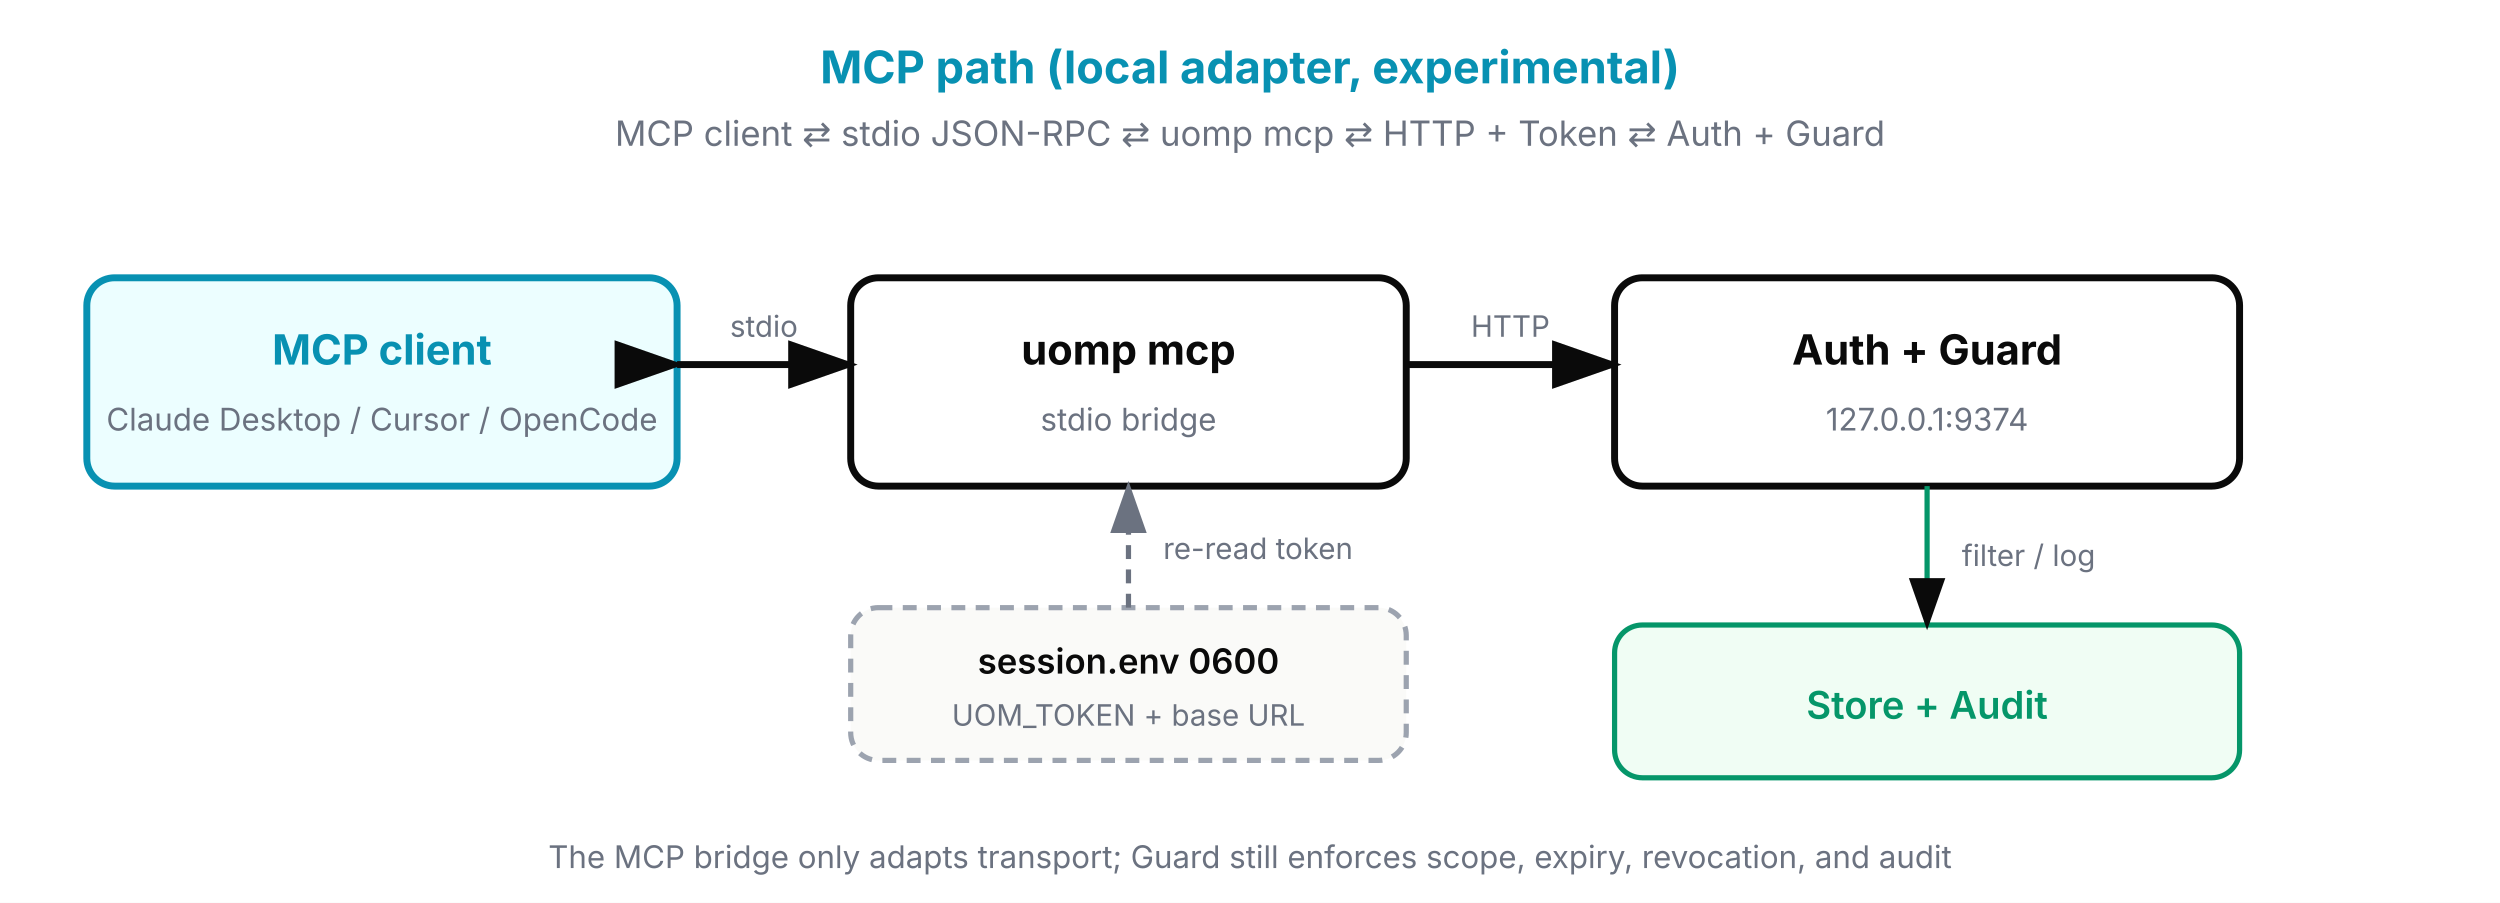
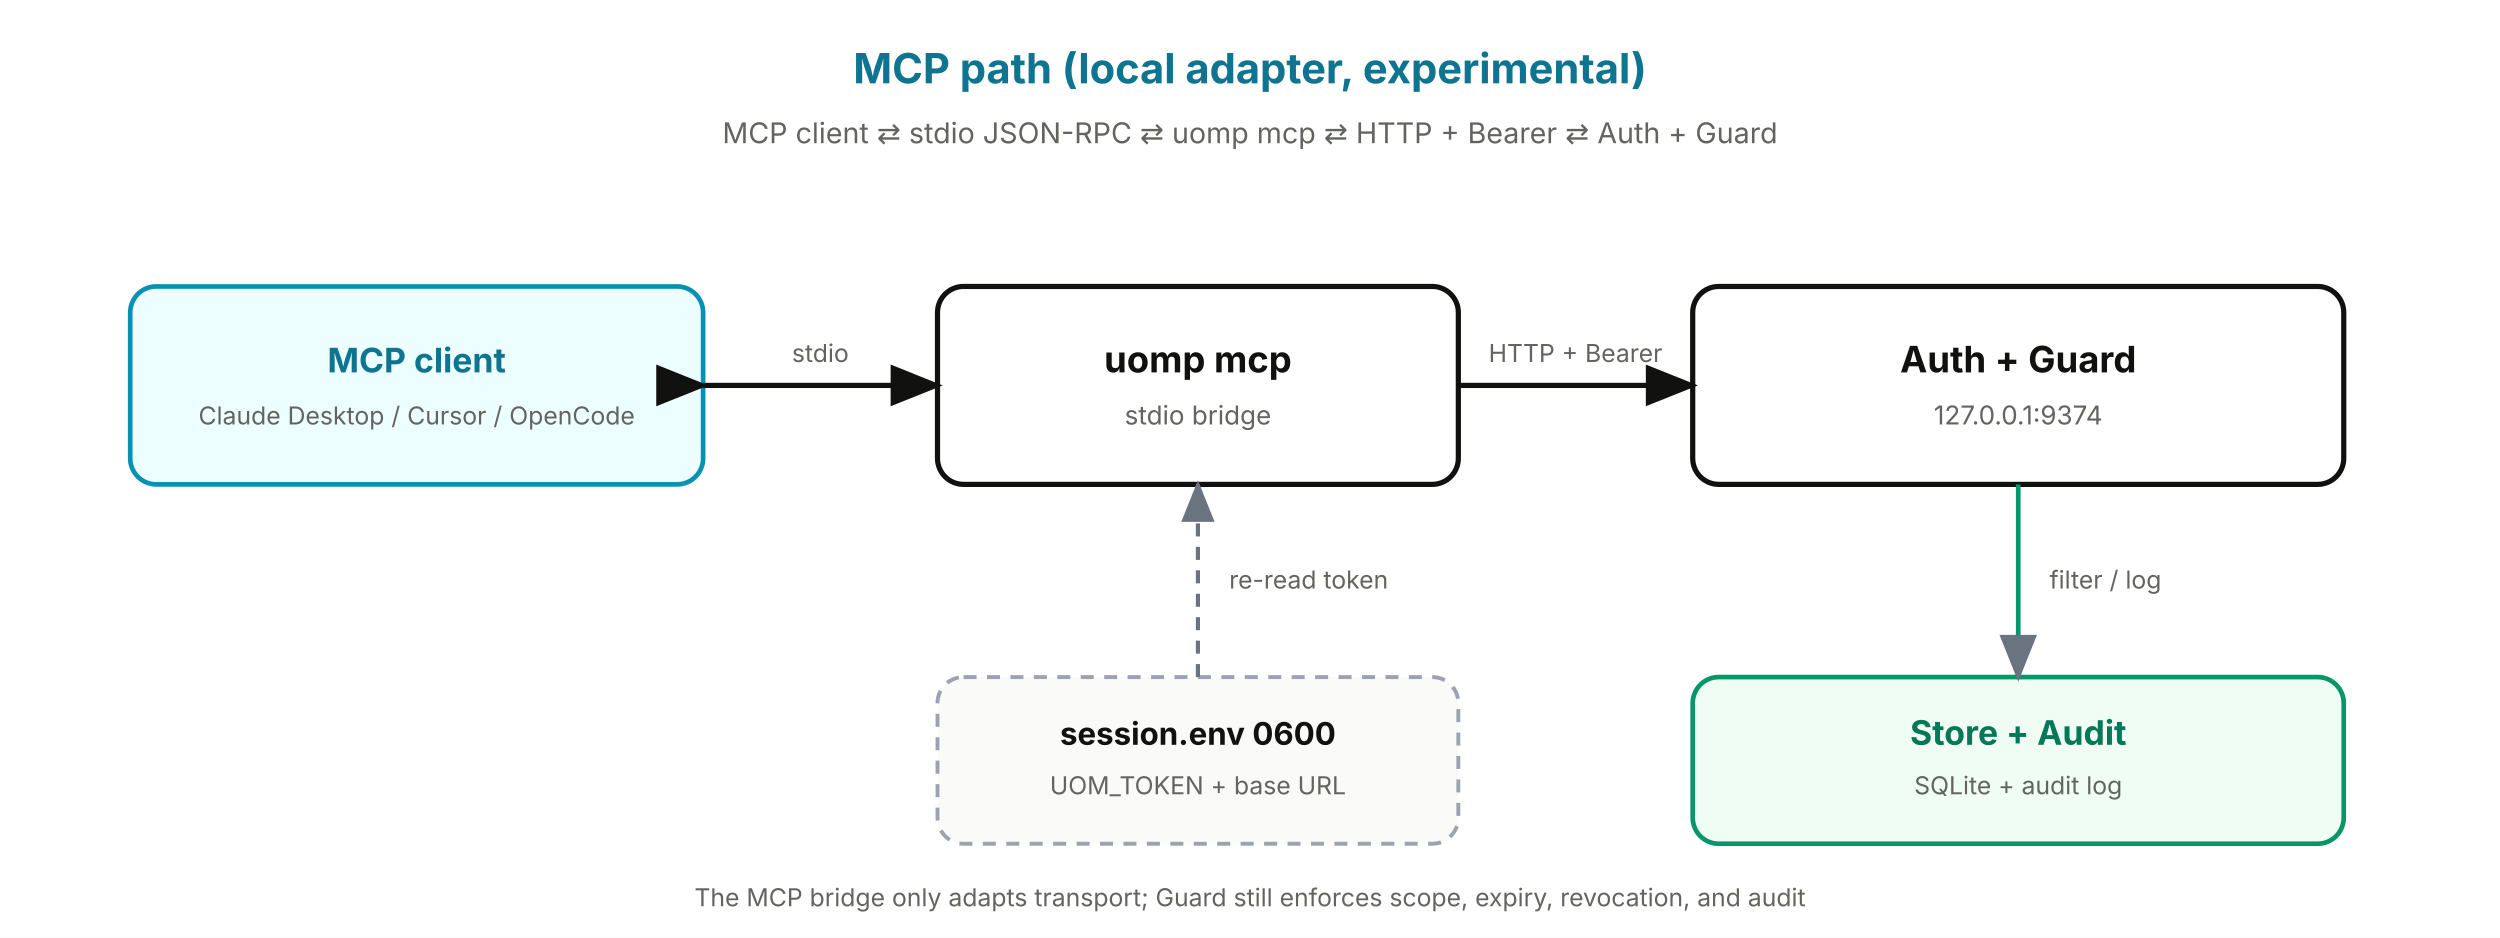
- <svg xmlns="http://www.w3.org/2000/svg" viewBox="0 0 720 260" role="img" aria-label="MCP path">
-   <rect x="0" y="0" width="720" height="260" fill="#FFFFFF" />
+ <svg xmlns="http://www.w3.org/2000/svg" viewBox="0 0 960 360" role="img" aria-label="MCP path">
+   <rect x="0" y="0" width="960" height="360" fill="#FFFFFF" />
  <defs>
-     <marker id="a" markerWidth="10" markerHeight="7" refX="9" refY="3.5" orient="auto">
-       <polygon points="0 0,10 3.5,0 7" fill="#0A0A0A" />
+     <marker id="arrow" markerWidth="10" markerHeight="8" refX="9" refY="4" orient="auto">
+       <polygon points="0 0,10 4,0 8" fill="#111210" />
    </marker>
-     <marker id="r" markerWidth="10" markerHeight="7" refX="9" refY="3.5" orient="auto">
-       <polygon points="0 0,10 3.5,0 7" fill="#6B7280" />
+     <marker id="arrow-soft" markerWidth="10" markerHeight="8" refX="9" refY="4" orient="auto">
+       <polygon points="0 0,10 4,0 8" fill="#6B7280" />
    </marker>
  </defs>
-   <text x="360" y="24" text-anchor="middle" fill="#0891B2" font-size="13" font-family="Inter, system-ui, sans-serif" font-weight="700">MCP path (local adapter, experimental)</text>
-   <text x="360" y="42" text-anchor="middle" fill="#6B7280" font-size="10" font-family="Inter, system-ui, sans-serif">MCP client ⇄ stdio JSON-RPC ⇄ uomp mcp ⇄ HTTP + Token ⇄ Auth + Guard</text>
-   <rect x="25" y="80" width="170" height="60" rx="8" fill="#ECFEFF" stroke="#0891B2" stroke-width="2" />
-   <text x="110" y="105" text-anchor="middle" fill="#0891B2" font-size="12" font-family="Inter, system-ui, sans-serif" font-weight="700">MCP client</text>
-   <text x="110" y="124" text-anchor="middle" fill="#6B7280" font-size="9" font-family="Inter, system-ui, sans-serif">Claude Desktop / Cursor / OpenCode</text>
-   <rect x="245" y="80" width="160" height="60" rx="8" fill="#FFFFFF" stroke="#0A0A0A" stroke-width="2" />
-   <text x="325" y="105" text-anchor="middle" fill="#0A0A0A" font-size="12" font-family="Inter, system-ui, sans-serif" font-weight="700">uomp mcp</text>
-   <text x="325" y="124" text-anchor="middle" fill="#6B7280" font-size="9" font-family="Inter, system-ui, sans-serif">stdio bridge</text>
-   <rect x="465" y="80" width="180" height="60" rx="8" fill="#FFFFFF" stroke="#0A0A0A" stroke-width="2" />
-   <text x="555" y="105" text-anchor="middle" fill="#0A0A0A" font-size="12" font-family="Inter, system-ui, sans-serif" font-weight="700">Auth + Guard</text>
-   <text x="555" y="124" text-anchor="middle" fill="#6B7280" font-size="9" font-family="Inter, system-ui, sans-serif">127.0.0.1:9374</text>
-   <rect x="465" y="180" width="180" height="44" rx="8" fill="#F0FDF4" stroke="#059669" stroke-width="1.5" />
-   <text x="555" y="207" text-anchor="middle" fill="#059669" font-size="11" font-family="Inter, system-ui, sans-serif" font-weight="600">Store + Audit</text>
-   <rect x="245" y="175" width="160" height="44" rx="8" fill="#FAFAF8" stroke="#9CA3AF" stroke-width="1.5" stroke-dasharray="4 3" />
-   <text x="325" y="194" text-anchor="middle" fill="#0A0A0A" font-size="10" font-family="Inter, system-ui, sans-serif" font-weight="600">session.env 0600</text>
-   <text x="325" y="209" text-anchor="middle" fill="#6B7280" font-size="8.5" font-family="Inter, system-ui, sans-serif">UOM_TOKEN + base URL</text>
-   <line x1="195" y1="105" x2="245" y2="105" stroke="#0A0A0A" stroke-width="2" marker-start="url(#a)" marker-end="url(#a)" />
-   <text x="220" y="97" text-anchor="middle" fill="#6B7280" font-size="8.5" font-family="Inter, system-ui, sans-serif">stdio</text>
-   <line x1="405" y1="105" x2="465" y2="105" stroke="#0A0A0A" stroke-width="2" marker-end="url(#a)" />
-   <text x="435" y="97" text-anchor="middle" fill="#6B7280" font-size="8.5" font-family="Inter, system-ui, sans-serif">HTTP</text>
-   <line x1="555" y1="140" x2="555" y2="180" stroke="#059669" stroke-width="1.5" marker-end="url(#a)" />
-   <text x="565" y="163" text-anchor="start" fill="#6B7280" font-size="8.5" font-family="Inter, system-ui, sans-serif">filter / log</text>
-   <line x1="325" y1="175" x2="325" y2="140" stroke="#6B7280" stroke-width="1.5" stroke-dasharray="4 3" marker-end="url(#r)" />
-   <text x="335" y="161" text-anchor="start" fill="#6B7280" font-size="8.5" font-family="Inter, system-ui, sans-serif">re-read token</text>
-   <text x="360" y="250" text-anchor="middle" fill="#6B7280" font-size="9" font-family="Inter, system-ui, sans-serif">The MCP bridge only adapts transport; Guard still enforces scope, expiry, revocation, and audit</text>
+   <text x="480" y="32" text-anchor="middle" fill="#0E7490" font-family="Inter, system-ui, sans-serif" font-size="16" font-weight="700">MCP path (local adapter, experimental)</text>
+   <text x="480" y="55" text-anchor="middle" fill="#62655F" font-family="Inter, system-ui, sans-serif" font-size="11">MCP client ⇄ stdio JSON-RPC ⇄ uomp mcp ⇄ HTTP + Bearer ⇄ Auth + Guard</text>
+   <rect x="50" y="110" width="220" height="76" rx="10" fill="#ECFEFF" stroke="#0891B2" stroke-width="1.8" />
+   <text x="160" y="143" text-anchor="middle" fill="#0E7490" font-family="Inter, system-ui, sans-serif" font-size="13" font-weight="700">MCP client</text>
+   <text x="160" y="163" text-anchor="middle" fill="#62655F" font-family="Inter, system-ui, sans-serif" font-size="9.5">Claude Desktop / Cursor / OpenCode</text>
+   <rect x="360" y="110" width="200" height="76" rx="10" fill="#FFFFFF" stroke="#111210" stroke-width="2" />
+   <text x="460" y="143" text-anchor="middle" fill="#111210" font-family="Inter, system-ui, sans-serif" font-size="14" font-weight="700">uomp mcp</text>
+   <text x="460" y="163" text-anchor="middle" fill="#62655F" font-family="Inter, system-ui, sans-serif" font-size="10">stdio bridge</text>
+   <rect x="650" y="110" width="250" height="76" rx="10" fill="#FFFFFF" stroke="#111210" stroke-width="2" />
+   <text x="775" y="143" text-anchor="middle" fill="#111210" font-family="Inter, system-ui, sans-serif" font-size="14" font-weight="700">Auth + Guard</text>
+   <text x="775" y="163" text-anchor="middle" fill="#62655F" font-family="Inter, system-ui, sans-serif" font-size="10">127.0.0.1:9374</text>
+   <rect x="360" y="260" width="200" height="64" rx="10" fill="#FAFAF8" stroke="#9CA3AF" stroke-width="1.5" stroke-dasharray="5 4" />
+   <text x="460" y="286" text-anchor="middle" fill="#111210" font-family="Inter, system-ui, sans-serif" font-size="12" font-weight="700">session.env 0600</text>
+   <text x="460" y="305" text-anchor="middle" fill="#62655F" font-family="Inter, system-ui, sans-serif" font-size="9.5">UOM_TOKEN + base URL</text>
+   <rect x="650" y="260" width="250" height="64" rx="10" fill="#F0FDF4" stroke="#059669" stroke-width="1.8" />
+   <text x="775" y="286" text-anchor="middle" fill="#047857" font-family="Inter, system-ui, sans-serif" font-size="13" font-weight="700">Store + Audit</text>
+   <text x="775" y="305" text-anchor="middle" fill="#62655F" font-family="Inter, system-ui, sans-serif" font-size="9.5">SQLite + audit log</text>
+   <line x1="270" y1="148" x2="360" y2="148" stroke="#111210" stroke-width="2" marker-start="url(#arrow)" marker-end="url(#arrow)" />
+   <text x="315" y="139" text-anchor="middle" fill="#62655F" font-family="Inter, system-ui, sans-serif" font-size="9.5">stdio</text>
+   <line x1="560" y1="148" x2="650" y2="148" stroke="#111210" stroke-width="2" marker-end="url(#arrow)" />
+   <text x="605" y="139" text-anchor="middle" fill="#62655F" font-family="Inter, system-ui, sans-serif" font-size="9.5">HTTP + Bearer</text>
+   <line x1="460" y1="260" x2="460" y2="186" stroke="#6B7280" stroke-width="1.6" stroke-dasharray="5 4" marker-end="url(#arrow-soft)" />
+   <text x="472" y="226" text-anchor="start" fill="#62655F" font-family="Inter, system-ui, sans-serif" font-size="9.5">re-read token</text>
+   <line x1="775" y1="186" x2="775" y2="260" stroke="#059669" stroke-width="1.8" marker-end="url(#arrow-soft)" />
+   <text x="787" y="226" text-anchor="start" fill="#62655F" font-family="Inter, system-ui, sans-serif" font-size="9.5">filter / log</text>
+   <text x="480" y="348" text-anchor="middle" fill="#62655F" font-family="Inter, system-ui, sans-serif" font-size="9.5">The MCP bridge only adapts transport; Guard still enforces scope, expiry, revocation, and audit</text>
</svg>
